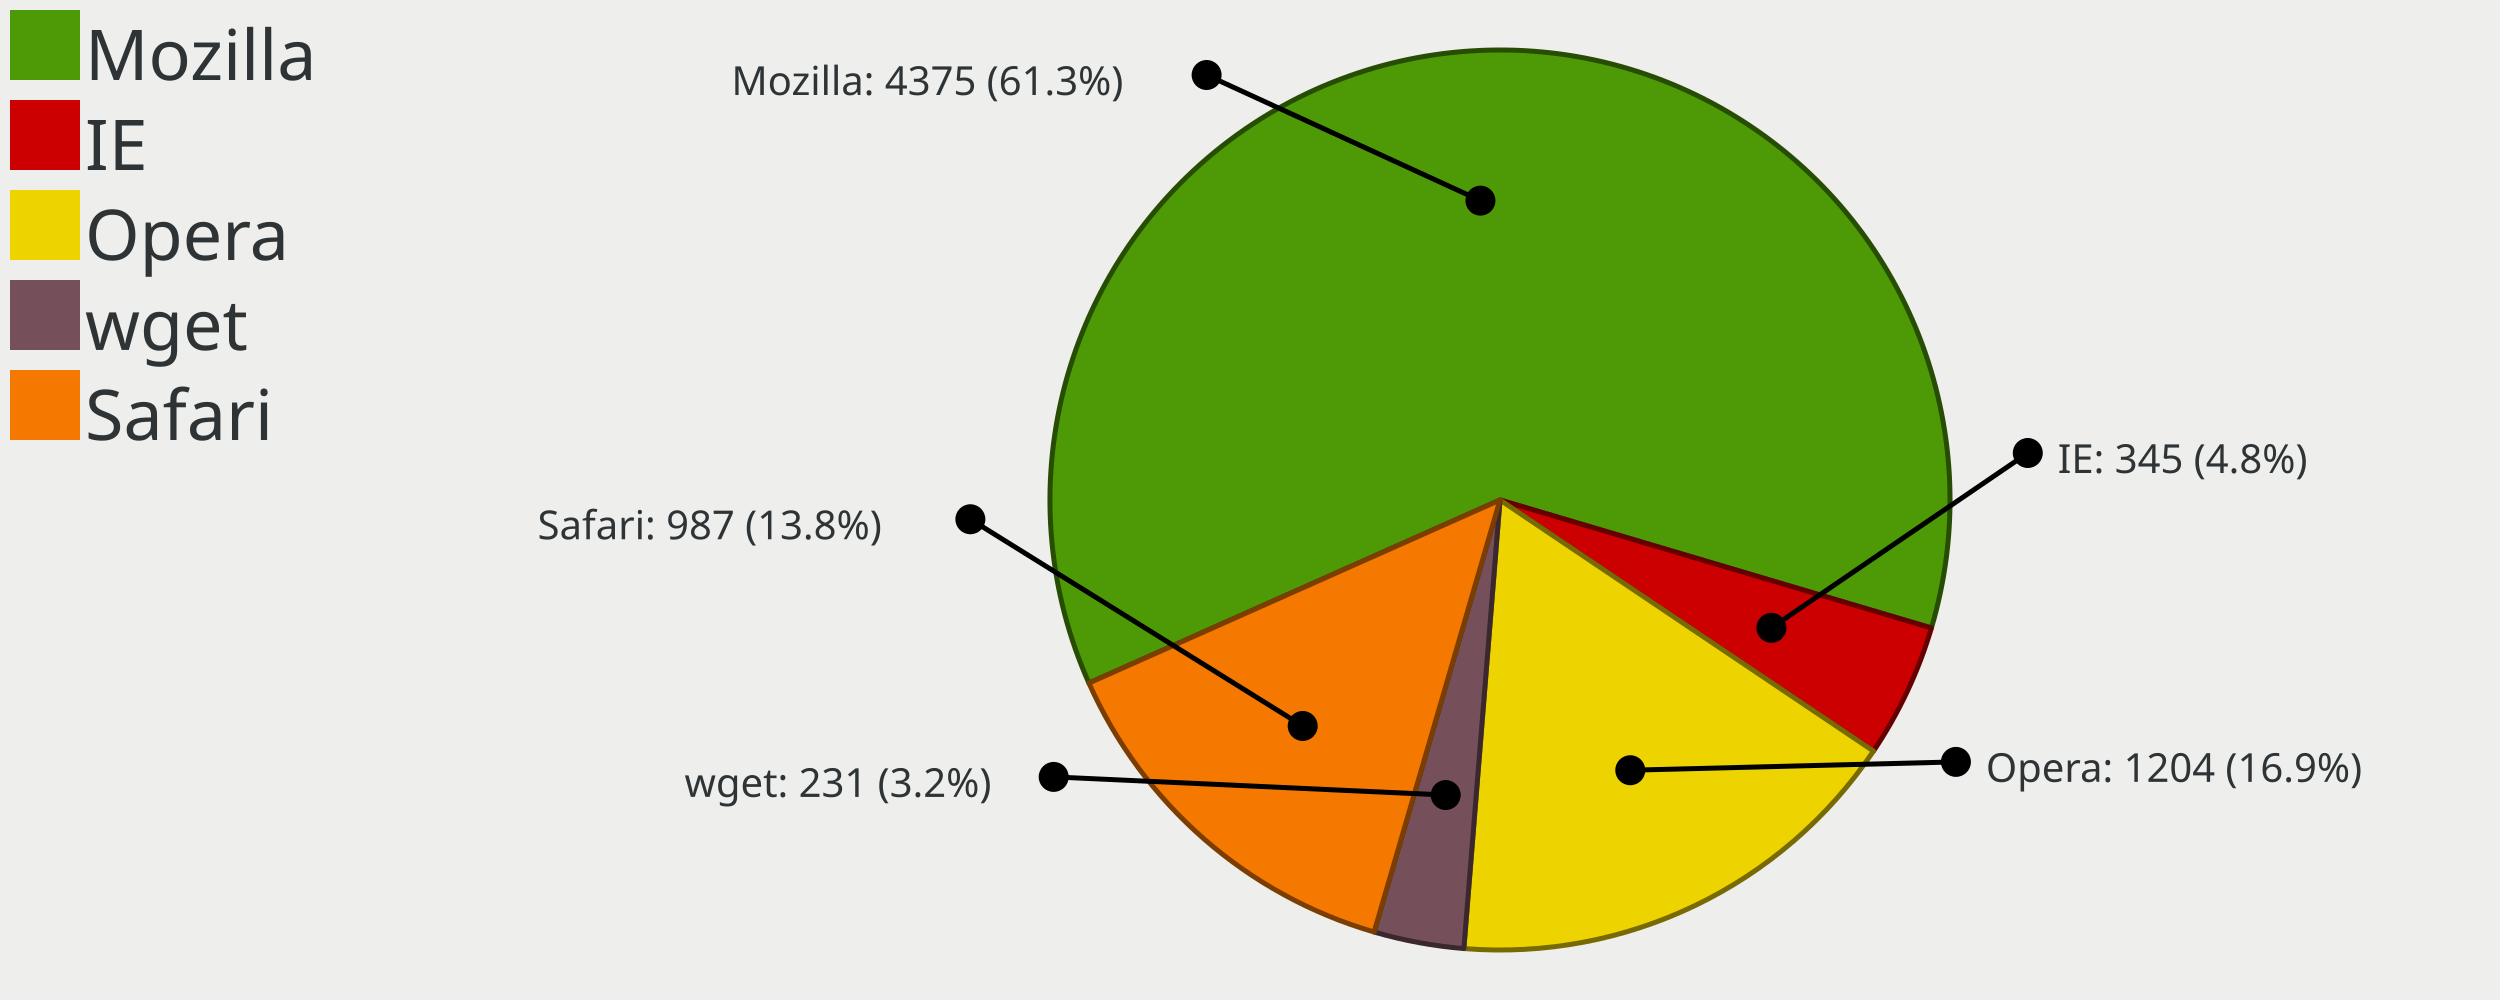
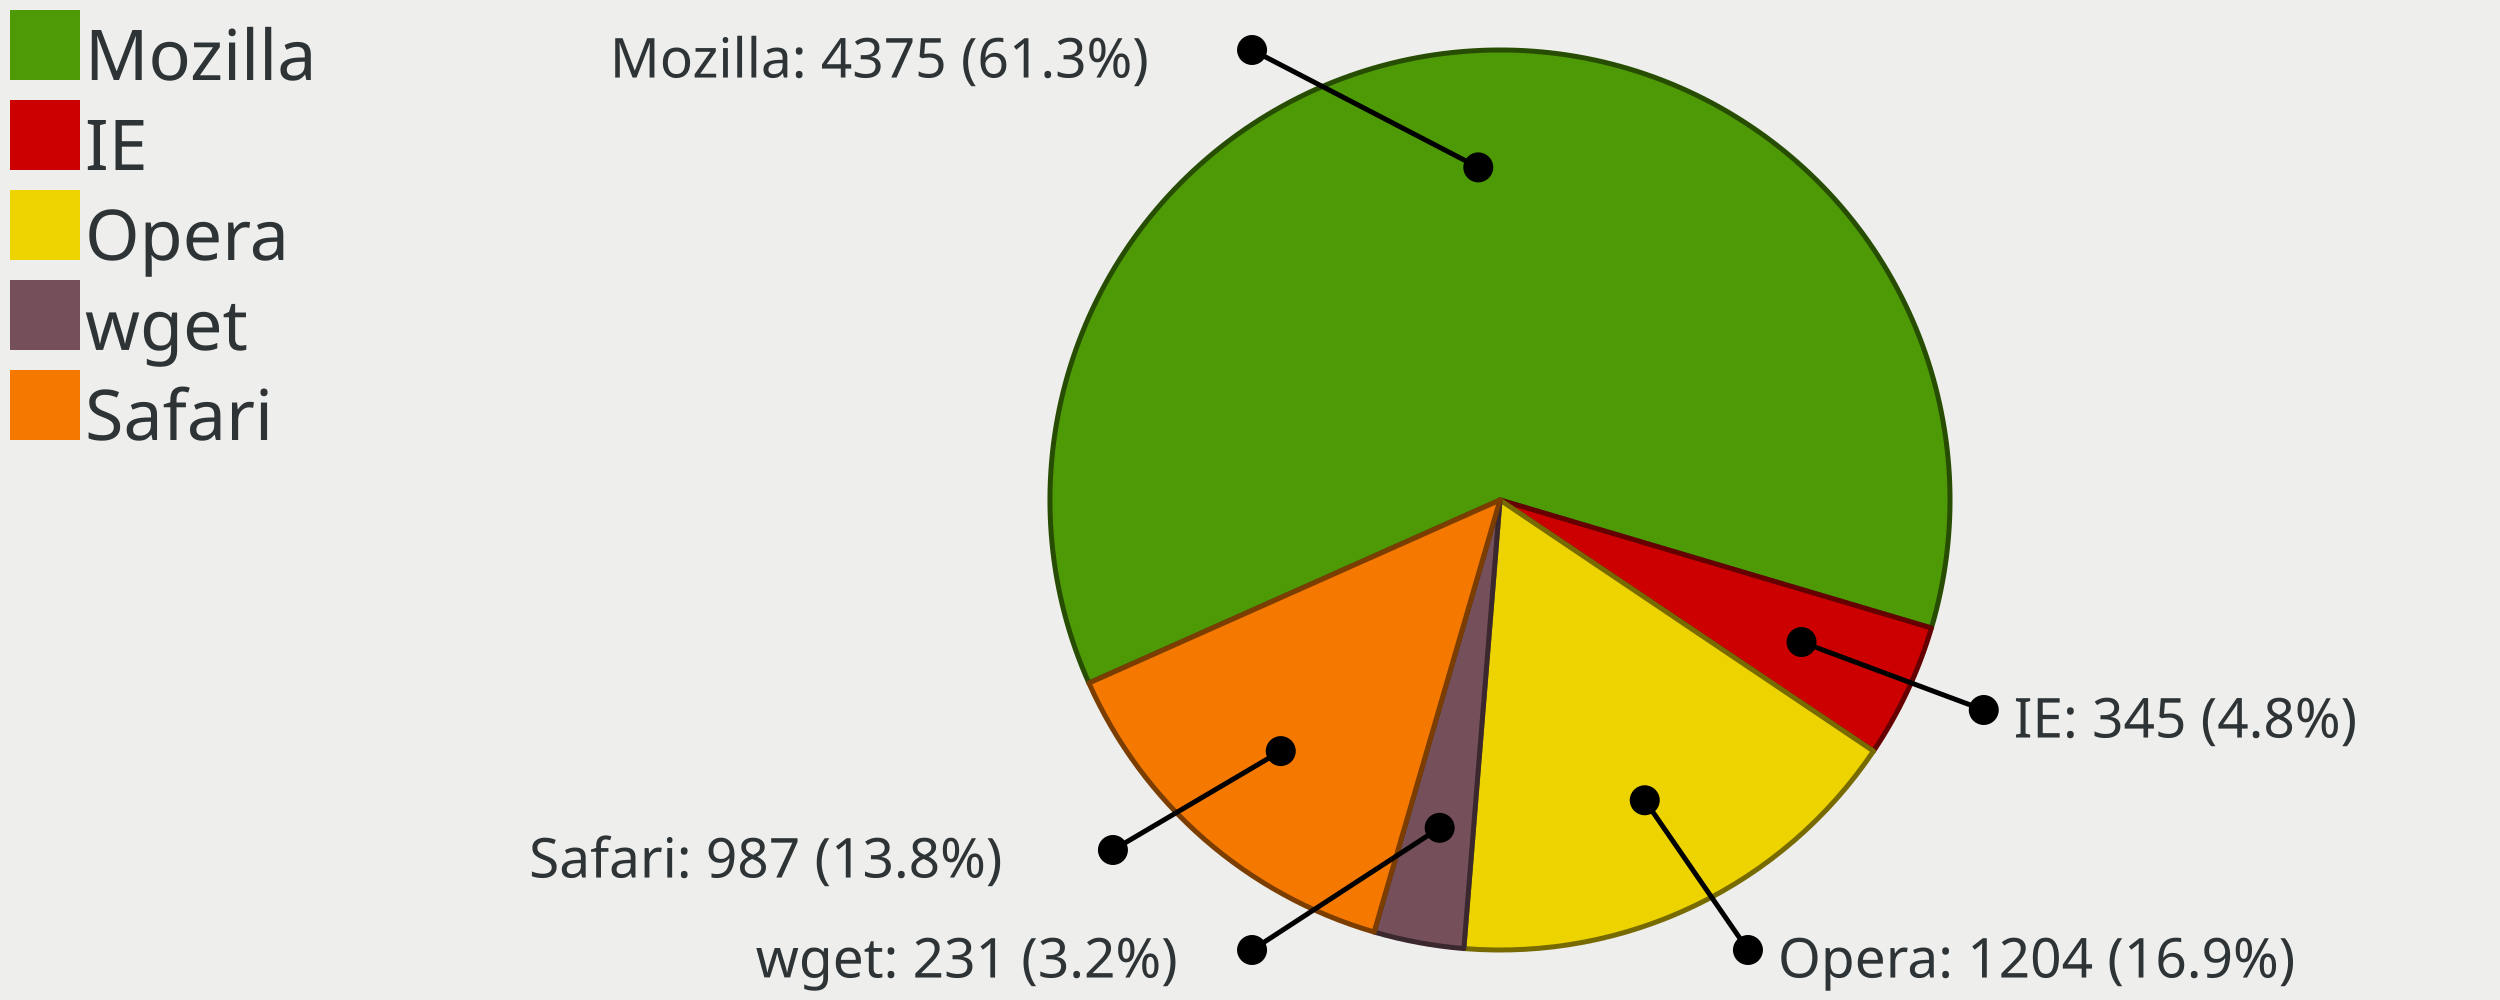
<svg xmlns="http://www.w3.org/2000/svg" width="500" height="200" version="1.0" id="ezcGraph">
  <defs />
  <g id="ezcGraphChart" color-rendering="optimizeQuality" shape-rendering="geometricPrecision" text-rendering="optimizeLegibility">
    <path d=" M 0,200 L 0,0 L 500,0 L 500,200 L 0,200 z " style="fill: #eeeeec; fill-opacity: 1.00; stroke: none;" id="ezcGraphPolygon_1" />
    <path d=" M 0,200 L 0,0 L 100,0 L 100,200 L 0,200 z " style="fill: #000000; fill-opacity: 0.00; stroke: none;" id="ezcGraphPolygon_2" />
    <path d=" M 2,16 L 2,2 L 16,2 L 16,16 L 2,16 z " style="fill: #4e9a06; fill-opacity: 1.00; stroke: none;" id="ezcGraphPolygon_3" />
    <path d=" M 2,34 L 2,20 L 16,20 L 16,34 L 2,34 z " style="fill: #cc0000; fill-opacity: 1.00; stroke: none;" id="ezcGraphPolygon_5" />
    <path d=" M 2,52 L 2,38 L 16,38 L 16,52 L 2,52 z " style="fill: #edd400; fill-opacity: 1.00; stroke: none;" id="ezcGraphPolygon_7" />
    <path d=" M 2,70 L 2,56 L 16,56 L 16,70 L 2,70 z " style="fill: #75505b; fill-opacity: 1.00; stroke: none;" id="ezcGraphPolygon_9" />
    <path d=" M 2,88 L 2,74 L 16,74 L 16,88 L 2,88 z " style="fill: #f57900; fill-opacity: 1.00; stroke: none;" id="ezcGraphPolygon_11" />
    <path d="M 300.00,100.00 L 217.78,136.61 A 90.00,90.00 0 1,1 386.28,125.60 z" style="fill: #4e9a06; fill-opacity: 1.00; stroke: none;" id="ezcGraphCircleSector_13" />
    <path d="M 300.00,100.00 L 217.78,136.61 A 90.00,90.00 0 1,1 386.28,125.60 z" style="fill: none; stroke: #274d03; stroke-width: 1; stroke-opacity: 1.00; stroke-linecap: round; stroke-linejoin: round;" id="ezcGraphCircleSector_14" />
    <path d="M 300.00,100.00 L 386.28,125.60 A 90.00,90.00 0 0,1 374.69,150.22 z" style="fill: #cc0000; fill-opacity: 1.00; stroke: none;" id="ezcGraphCircleSector_15" />
    <path d="M 300.00,100.00 L 386.28,125.60 A 90.00,90.00 0 0,1 374.69,150.22 z" style="fill: none; stroke: #660000; stroke-width: 1; stroke-opacity: 1.00; stroke-linecap: round; stroke-linejoin: round;" id="ezcGraphCircleSector_16" />
    <path d="M 300.00,100.00 L 374.69,150.22 A 90.00,90.00 0 0,1 292.77,189.71 z" style="fill: #edd400; fill-opacity: 1.00; stroke: none;" id="ezcGraphCircleSector_17" />
    <path d="M 300.00,100.00 L 374.69,150.22 A 90.00,90.00 0 0,1 292.77,189.71 z" style="fill: none; stroke: #776a00; stroke-width: 1; stroke-opacity: 1.00; stroke-linecap: round; stroke-linejoin: round;" id="ezcGraphCircleSector_18" />
    <path d="M 300.00,100.00 L 292.77,189.71 A 90.00,90.00 0 0,1 274.82,186.40 z" style="fill: #75505b; fill-opacity: 1.00; stroke: none;" id="ezcGraphCircleSector_19" />
    <path d="M 300.00,100.00 L 292.77,189.71 A 90.00,90.00 0 0,1 274.82,186.40 z" style="fill: none; stroke: #3b282e; stroke-width: 1; stroke-opacity: 1.00; stroke-linecap: round; stroke-linejoin: round;" id="ezcGraphCircleSector_20" />
    <path d="M 300.00,100.00 L 274.82,186.40 A 90.00,90.00 0 0,1 217.78,136.61 z" style="fill: #f57900; fill-opacity: 1.00; stroke: none;" id="ezcGraphCircleSector_21" />
    <path d="M 300.00,100.00 L 274.82,186.40 A 90.00,90.00 0 0,1 217.78,136.61 z" style="fill: none; stroke: #7b3d00; stroke-width: 1; stroke-opacity: 1.00; stroke-linecap: round; stroke-linejoin: round;" id="ezcGraphCircleSector_22" />
-     <path d=" M 296.09,40.128 L 241.322,15" style="fill: none; stroke: #000000; stroke-width: 1; stroke-opacity: 1.00; stroke-linecap: round; stroke-linejoin: round;" id="ezcGraphLine_23" />
-     <ellipse cx="296.09" cy="40.128" rx="3" ry="3" style="fill: #000000; fill-opacity: 1.00; stroke: none;" id="ezcGraphCircle_24" />
-     <ellipse cx="241.322" cy="15" rx="3" ry="3" style="fill: #000000; fill-opacity: 1.00; stroke: none;" id="ezcGraphCircle_25" />
-     <path d=" M 260.538,145.197 L 194.074,103.85" style="fill: none; stroke: #000000; stroke-width: 1; stroke-opacity: 1.00; stroke-linecap: round; stroke-linejoin: round;" id="ezcGraphLine_27" />
-     <ellipse cx="260.538" cy="145.197" rx="3" ry="3" style="fill: #000000; fill-opacity: 1.00; stroke: none;" id="ezcGraphCircle_28" />
-     <ellipse cx="194.074" cy="103.85" rx="3" ry="3" style="fill: #000000; fill-opacity: 1.00; stroke: none;" id="ezcGraphCircle_29" />
-     <path d=" M 289.141,159.009 L 210.737,155.382" style="fill: none; stroke: #000000; stroke-width: 1; stroke-opacity: 1.00; stroke-linecap: round; stroke-linejoin: round;" id="ezcGraphLine_31" />
-     <ellipse cx="289.141" cy="159.009" rx="3" ry="3" style="fill: #000000; fill-opacity: 1.00; stroke: none;" id="ezcGraphCircle_32" />
-     <ellipse cx="210.737" cy="155.382" rx="3" ry="3" style="fill: #000000; fill-opacity: 1.00; stroke: none;" id="ezcGraphCircle_33" />
-     <path d=" M 354.28,125.567 L 405.557,90.6" style="fill: none; stroke: #000000; stroke-width: 1; stroke-opacity: 1.00; stroke-linecap: round; stroke-linejoin: round;" id="ezcGraphLine_35" />
-     <ellipse cx="354.28" cy="125.567" rx="3" ry="3" style="fill: #000000; fill-opacity: 1.00; stroke: none;" id="ezcGraphCircle_36" />
-     <ellipse cx="405.557" cy="90.6" rx="3" ry="3" style="fill: #000000; fill-opacity: 1.00; stroke: none;" id="ezcGraphCircle_37" />
-     <path d=" M 326.056,154.047 L 391.184,152.38" style="fill: none; stroke: #000000; stroke-width: 1; stroke-opacity: 1.00; stroke-linecap: round; stroke-linejoin: round;" id="ezcGraphLine_39" />
-     <ellipse cx="326.056" cy="154.047" rx="3" ry="3" style="fill: #000000; fill-opacity: 1.00; stroke: none;" id="ezcGraphCircle_40" />
-     <ellipse cx="391.184" cy="152.38" rx="3" ry="3" style="fill: #000000; fill-opacity: 1.00; stroke: none;" id="ezcGraphCircle_41" />
+     <path d=" M 295.655,33.475 L 250.411,10" style="fill: none; stroke: #000000; stroke-width: 1; stroke-opacity: 1.00; stroke-linecap: round; stroke-linejoin: round;" id="ezcGraphLine_23" />
+     <ellipse cx="295.655" cy="33.475" rx="3" ry="3" style="fill: #000000; fill-opacity: 1.00; stroke: none;" id="ezcGraphCircle_24" />
+     <ellipse cx="250.411" cy="10" rx="3" ry="3" style="fill: #000000; fill-opacity: 1.00; stroke: none;" id="ezcGraphCircle_25" />
+     <path d=" M 256.153,150.219 L 222.586,170" style="fill: none; stroke: #000000; stroke-width: 1; stroke-opacity: 1.00; stroke-linecap: round; stroke-linejoin: round;" id="ezcGraphLine_27" />
+     <ellipse cx="256.153" cy="150.219" rx="3" ry="3" style="fill: #000000; fill-opacity: 1.00; stroke: none;" id="ezcGraphCircle_28" />
+     <ellipse cx="222.586" cy="170" rx="3" ry="3" style="fill: #000000; fill-opacity: 1.00; stroke: none;" id="ezcGraphCircle_29" />
+     <path d=" M 287.934,165.566 L 250.411,190" style="fill: none; stroke: #000000; stroke-width: 1; stroke-opacity: 1.00; stroke-linecap: round; stroke-linejoin: round;" id="ezcGraphLine_31" />
+     <ellipse cx="287.934" cy="165.566" rx="3" ry="3" style="fill: #000000; fill-opacity: 1.00; stroke: none;" id="ezcGraphCircle_32" />
+     <ellipse cx="250.411" cy="190" rx="3" ry="3" style="fill: #000000; fill-opacity: 1.00; stroke: none;" id="ezcGraphCircle_33" />
+     <path d=" M 360.311,128.408 L 396.752,142" style="fill: none; stroke: #000000; stroke-width: 1; stroke-opacity: 1.00; stroke-linecap: round; stroke-linejoin: round;" id="ezcGraphLine_35" />
+     <ellipse cx="360.311" cy="128.408" rx="3" ry="3" style="fill: #000000; fill-opacity: 1.00; stroke: none;" id="ezcGraphCircle_36" />
+     <ellipse cx="396.752" cy="142" rx="3" ry="3" style="fill: #000000; fill-opacity: 1.00; stroke: none;" id="ezcGraphCircle_37" />
+     <path d=" M 328.952,160.052 L 349.589,190" style="fill: none; stroke: #000000; stroke-width: 1; stroke-opacity: 1.00; stroke-linecap: round; stroke-linejoin: round;" id="ezcGraphLine_39" />
+     <ellipse cx="328.951" cy="160.052" rx="3" ry="3" style="fill: #000000; fill-opacity: 1.00; stroke: none;" id="ezcGraphCircle_40" />
+     <ellipse cx="349.589" cy="190" rx="3" ry="3" style="fill: #000000; fill-opacity: 1.00; stroke: none;" id="ezcGraphCircle_41" />
    <text id="ezcGraphTextBox_4" x="17" text-length="51.94px" y="16" style="font-size: 14px; font-family: sans-serif; fill: #2e3436; fill-opacity: 1.00; stroke: none;">Mozilla</text>
    <text id="ezcGraphTextBox_6" x="17" text-length="14.84px" y="34" style="font-size: 14px; font-family: sans-serif; fill: #2e3436; fill-opacity: 1.00; stroke: none;">IE</text>
    <text id="ezcGraphTextBox_8" x="17" text-length="37.1px" y="52" style="font-size: 14px; font-family: sans-serif; fill: #2e3436; fill-opacity: 1.00; stroke: none;">Opera</text>
    <text id="ezcGraphTextBox_10" x="17" text-length="29.68px" y="70" style="font-size: 14px; font-family: sans-serif; fill: #2e3436; fill-opacity: 1.00; stroke: none;">wget</text>
    <text id="ezcGraphTextBox_12" x="17" text-length="44.52px" y="88" style="font-size: 14px; font-family: sans-serif; fill: #2e3436; fill-opacity: 1.00; stroke: none;">Safari</text>
-     <text id="ezcGraphTextBox_26" x="146.282" text-length="89.04px" y="19" style="font-size: 8px; font-family: sans-serif; fill: #2e3436; fill-opacity: 1.00; stroke: none;">Mozilla: 4375 (61.3%)</text>
-     <text id="ezcGraphTextBox_30" x="107.514" text-length="80.56px" y="107.85" style="font-size: 8px; font-family: sans-serif; fill: #2e3436; fill-opacity: 1.00; stroke: none;">Safari: 987 (13.8%)</text>
-     <text id="ezcGraphTextBox_34" x="136.897" text-length="67.84px" y="159.382" style="font-size: 8px; font-family: sans-serif; fill: #2e3436; fill-opacity: 1.00; stroke: none;">wget: 231 (3.2%)</text>
-     <text id="ezcGraphTextBox_38" x="411.557" text-length="59.36px" y="94.6" style="font-size: 8px; font-family: sans-serif; fill: #2e3436; fill-opacity: 1.00; stroke: none;">IE: 345 (4.8%)</text>
-     <text id="ezcGraphTextBox_42" x="397.184" text-length="80.56px" y="156.38" style="font-size: 8px; font-family: sans-serif; fill: #2e3436; fill-opacity: 1.00; stroke: none;">Opera: 1204 (16.9%)</text>
+     <text id="ezcGraphTextBox_26" x="121.981" text-length="122.43px" y="15.5" style="font-size: 11px; font-family: sans-serif; fill: #2e3436; fill-opacity: 1.00; stroke: none;">Mozilla: 4375 (61.3%)</text>
+     <text id="ezcGraphTextBox_30" x="105.816" text-length="110.77px" y="175.5" style="font-size: 11px; font-family: sans-serif; fill: #2e3436; fill-opacity: 1.00; stroke: none;">Safari: 987 (13.8%)</text>
+     <text id="ezcGraphTextBox_34" x="151.131" text-length="93.28px" y="195.5" style="font-size: 11px; font-family: sans-serif; fill: #2e3436; fill-opacity: 1.00; stroke: none;">wget: 231 (3.2%)</text>
+     <text id="ezcGraphTextBox_38" x="402.752" text-length="81.62px" y="147.5" style="font-size: 11px; font-family: sans-serif; fill: #2e3436; fill-opacity: 1.00; stroke: none;">IE: 345 (4.8%)</text>
+     <text id="ezcGraphTextBox_42" x="355.589" text-length="110.77px" y="195.5" style="font-size: 11px; font-family: sans-serif; fill: #2e3436; fill-opacity: 1.00; stroke: none;">Opera: 1204 (16.9%)</text>
  </g>
</svg>
